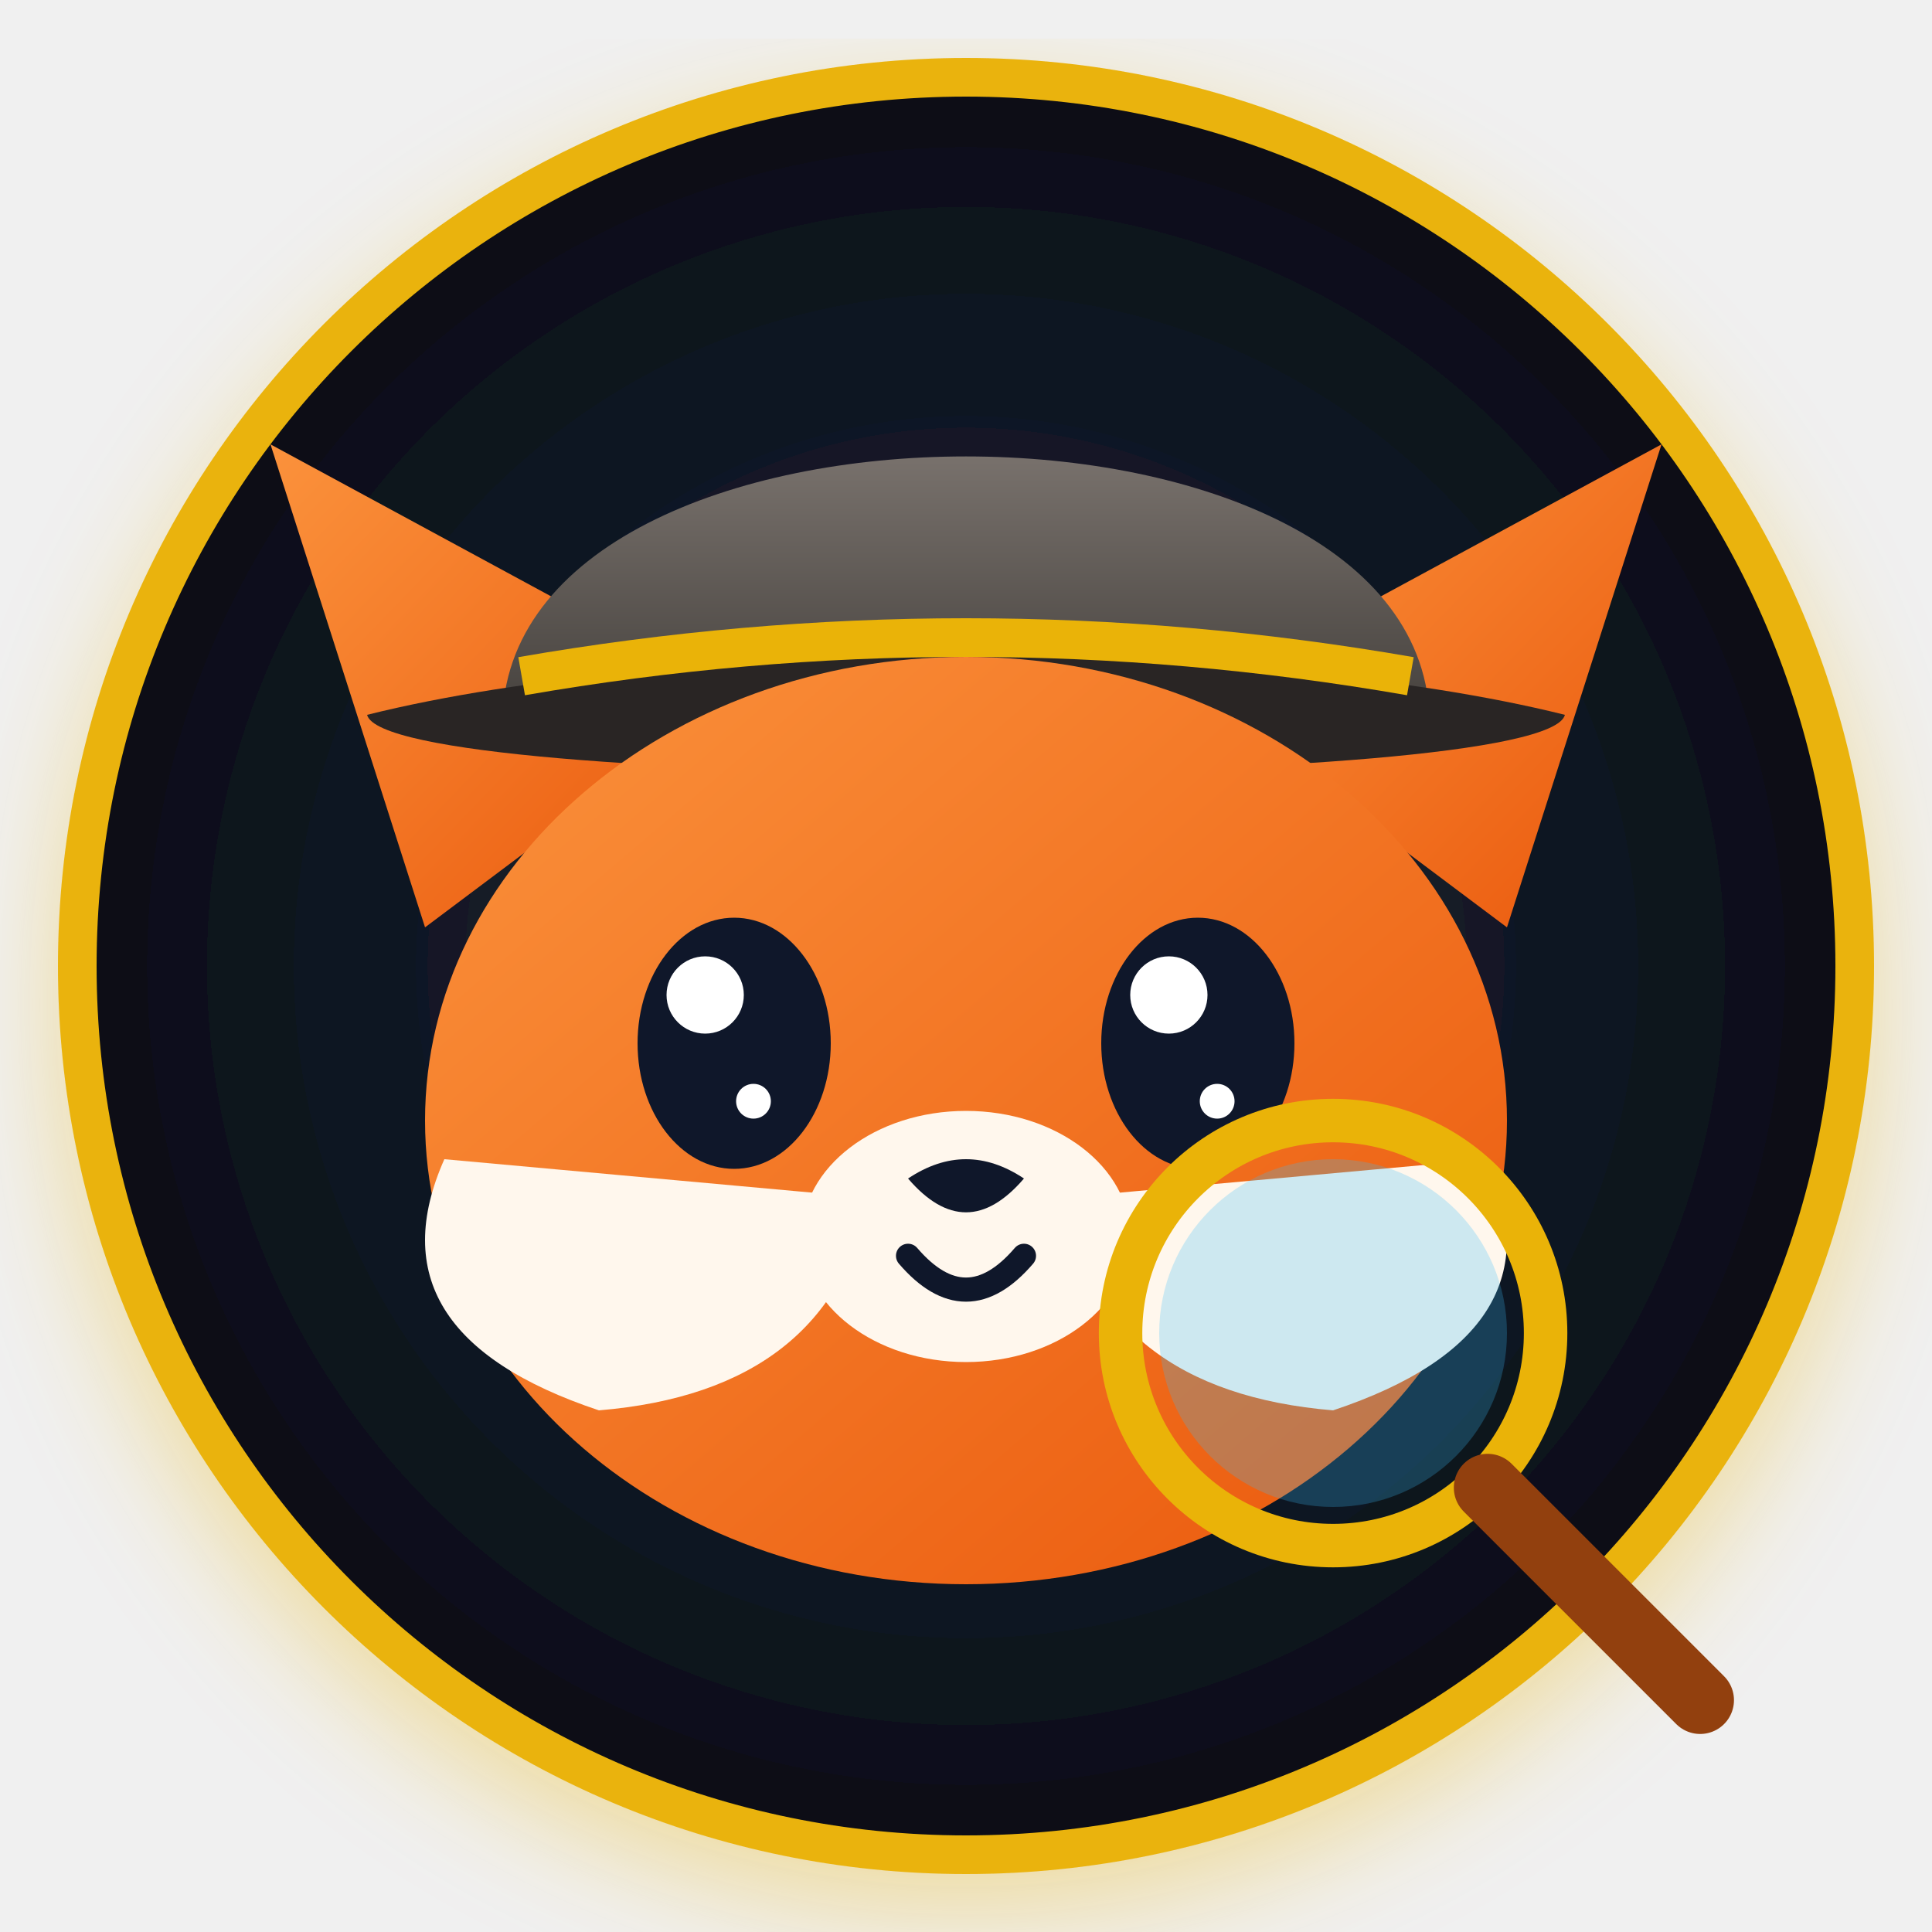
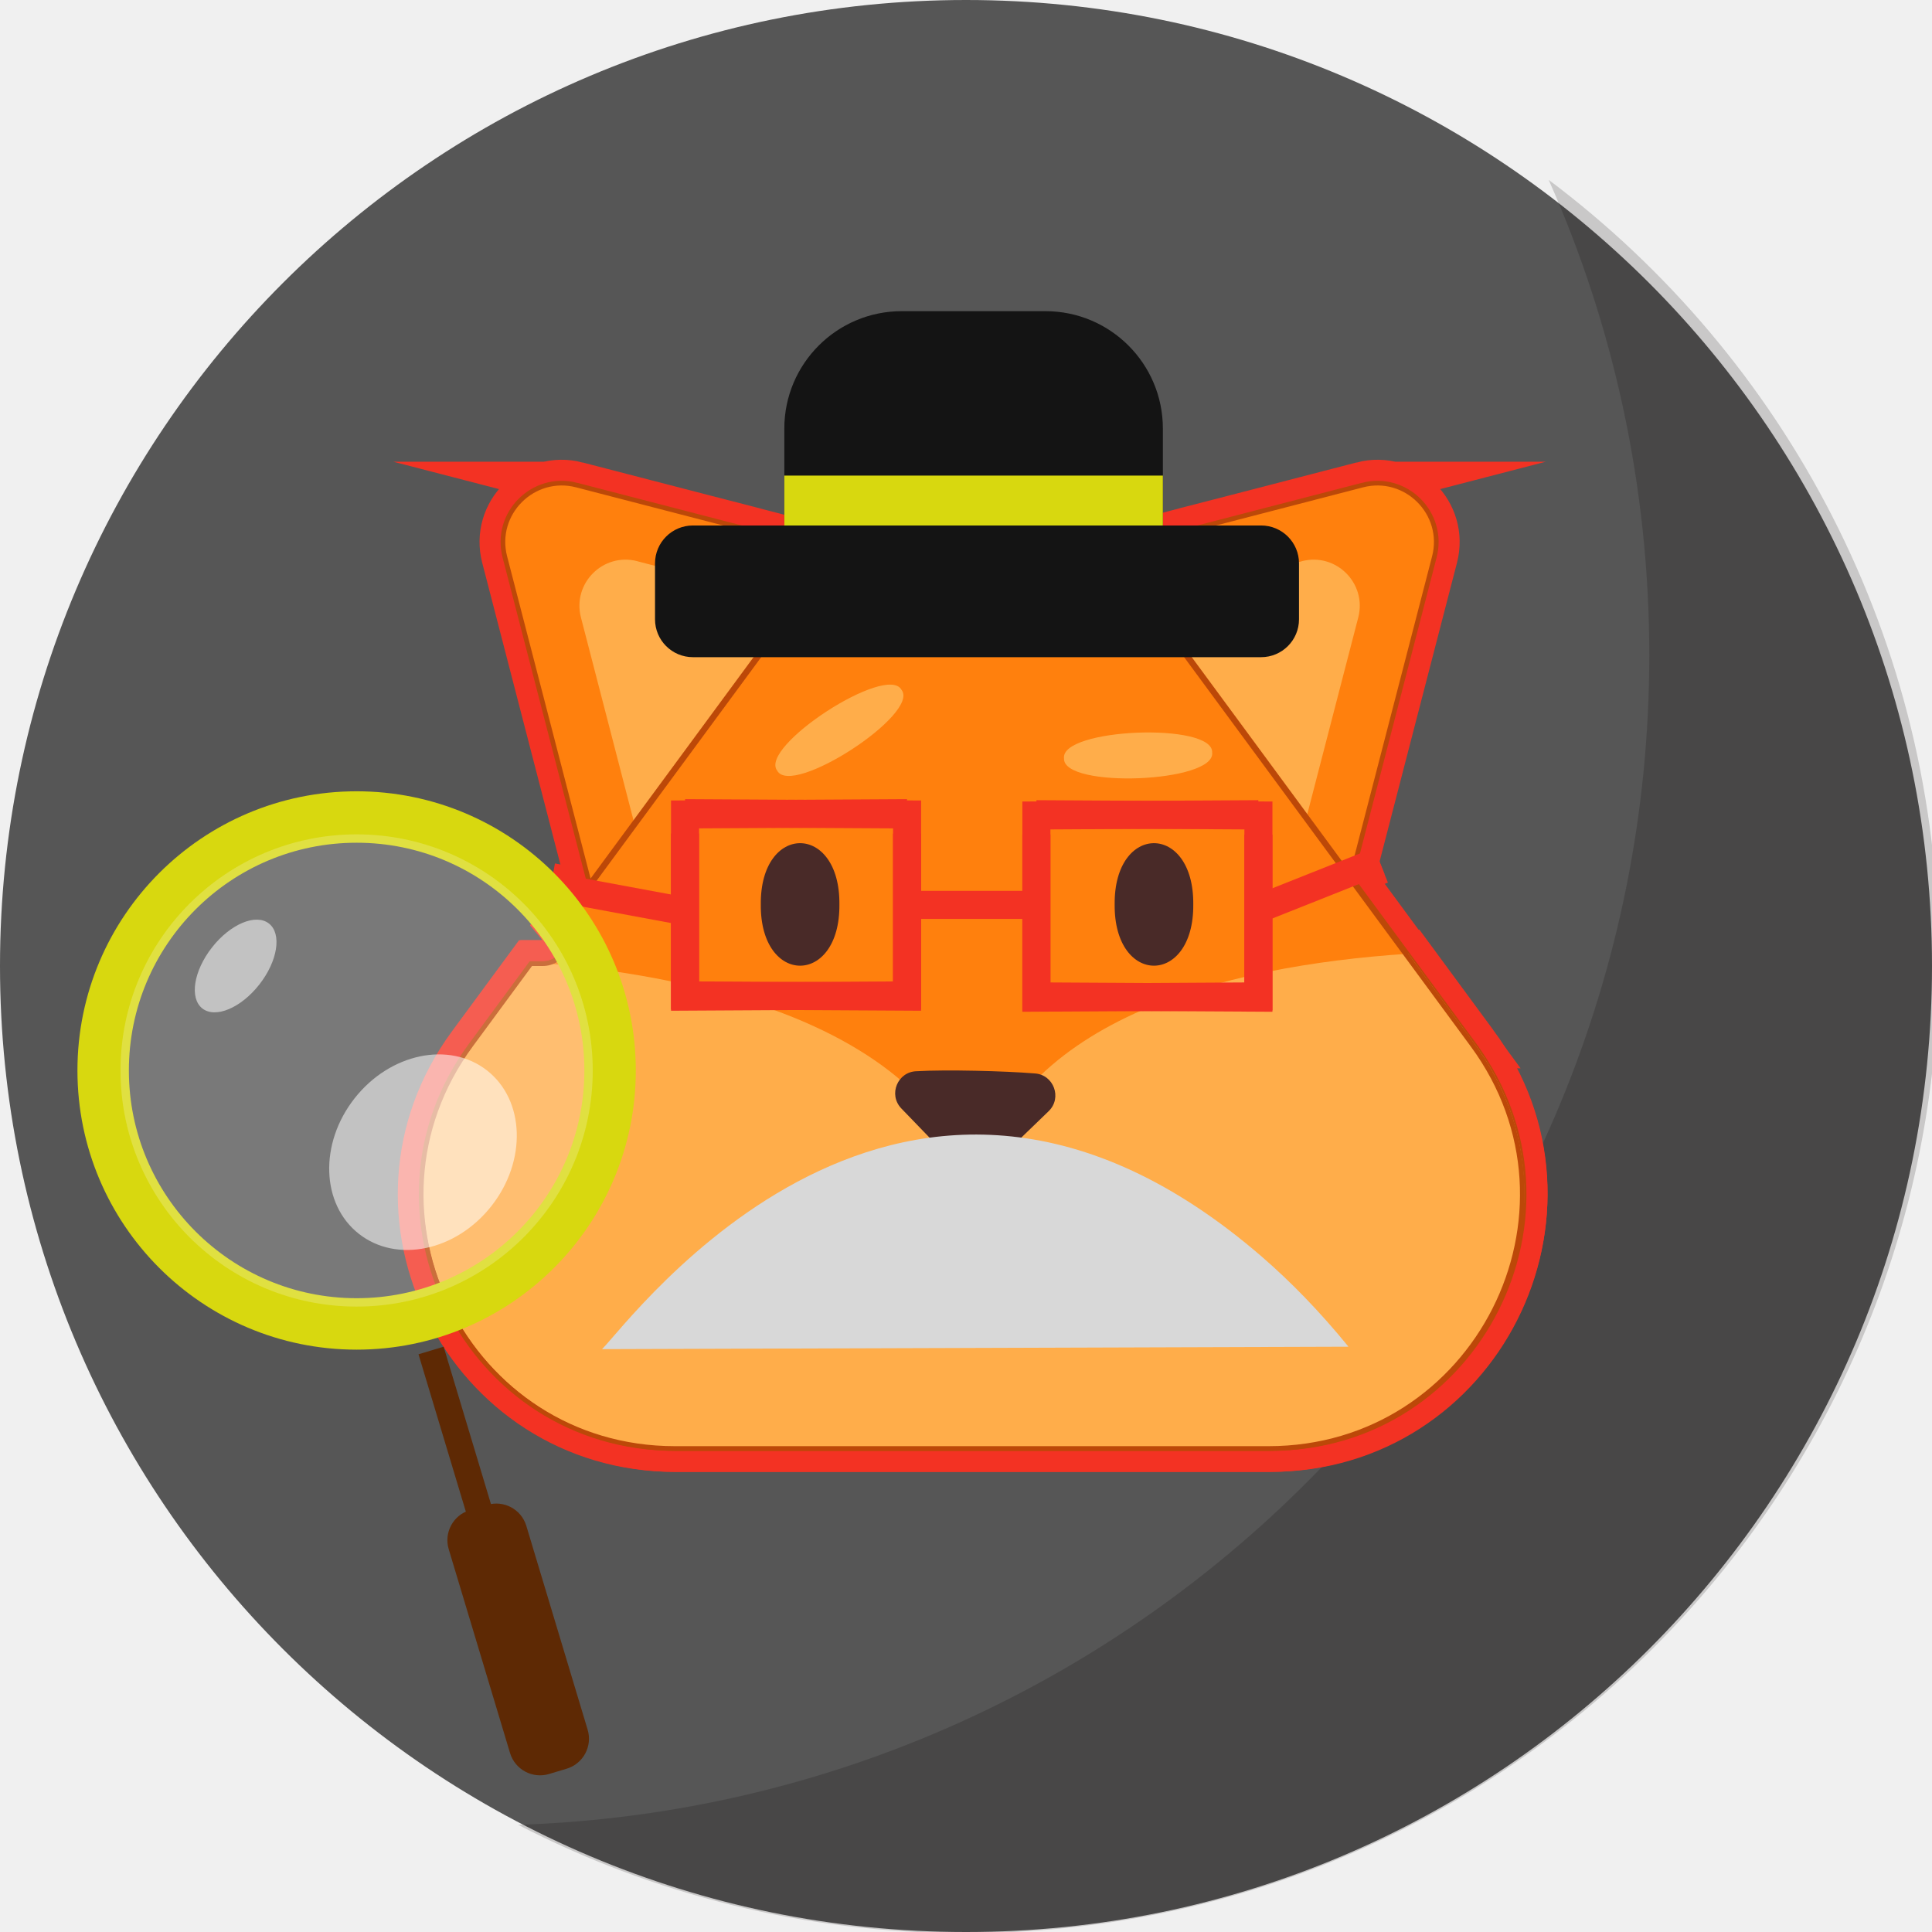
- <svg xmlns="http://www.w3.org/2000/svg" viewBox="0 0 200 200" width="200" height="200">
+ <svg xmlns="http://www.w3.org/2000/svg" viewBox="1479.29 318.75 413.14 413.14">
  <defs>
-     <radialGradient id="bg-det" cx="50%" cy="50%" r="50%">
-       <stop offset="0%" stop-color="#1e293b" />
-       <stop offset="100%" stop-color="#090d16" />
-     </radialGradient>
-     <linearGradient id="fur-det" x1="0%" y1="0%" x2="100%" y2="100%">
-       <stop offset="0%" stop-color="#fb923c" />
-       <stop offset="100%" stop-color="#ea580c" />
-     </linearGradient>
-     <linearGradient id="hat-grad" x1="0%" y1="0%" x2="0%" y2="100%">
-       <stop offset="0%" stop-color="#78716c" />
-       <stop offset="100%" stop-color="#44403c" />
-     </linearGradient>
-     <filter id="glow-det" x="-20%" y="-20%" width="140%" height="140%">
-       <feDropShadow dx="0" dy="4" stdDeviation="6" flood-color="#eab308" flood-opacity="0.35" />
-     </filter>
+     <style>
+       .cls-1 {
+         fill: #492a28;
+       }
+ 
+       .cls-2 {
+         fill: #141414;
+       }
+ 
+       .cls-3 {
+         fill: #5e2904;
+       }
+ 
+       .cls-4 {
+         stroke: #d8d80f;
+         stroke-width: 11px;
+       }
+ 
+       .cls-4, .cls-5, .cls-6, .cls-7, .cls-8, .cls-9 {
+         stroke-miterlimit: 10;
+       }
+ 
+       .cls-4, .cls-5, .cls-7, .cls-8 {
+         fill: none;
+       }
+ 
+       .cls-10 {
+         fill: #d8d80f;
+       }
+ 
+       .cls-11 {
+         opacity: .54;
+       }
+ 
+       .cls-11, .cls-12 {
+         fill: #fff;
+       }
+ 
+       .cls-5, .cls-6 {
+         stroke: #bc4808;
+       }
+ 
+       .cls-6 {
+         fill: #ff800d;
+       }
+ 
+       .cls-7 {
+         stroke-width: 6px;
+       }
+ 
+       .cls-7, .cls-9 {
+         stroke: #f33223;
+       }
+ 
+       .cls-8 {
+         stroke: #492a28;
+         stroke-width: 2px;
+       }
+ 
+       .cls-13 {
+         fill: #ffad4a;
+       }
+ 
+       .cls-14 {
+         fill: #d8d8d8;
+       }
+ 
+       .cls-15 {
+         fill: #232221;
+       }
+ 
+       .cls-12 {
+         opacity: .21;
+       }
+ 
+       .cls-16 {
+         fill: #565656;
+       }
+ 
+       .cls-17 {
+         fill: #030000;
+         opacity: .17;
+       }
+ 
+       .cls-9 {
+         fill: #f33223;
+         stroke-width: 10px;
+       }
+     </style>
  </defs>
-   <circle cx="100" cy="100" r="92" fill="url(#bg-det)" stroke="#eab308" stroke-width="4" filter="url(#glow-det)" />
-   <path d="M 44 96 L 28 46 L 76 72 Z" fill="url(#fur-det)" />
-   <path d="M 156 96 L 172 46 L 124 72 Z" fill="url(#fur-det)" />
-   <path d="M 52 75 C 52 38 148 38 148 75 Z" fill="url(#hat-grad)" />
-   <path d="M 38 74 C 70 66 130 66 162 74 C 160 82 40 82 38 74 Z" fill="#292524" />
-   <path d="M 54 70 Q 100 62 146 70" fill="none" stroke="#eab308" stroke-width="4" />
-   <ellipse cx="100" cy="116" rx="56" ry="48" fill="url(#fur-det)" />
-   <path d="M 46 120 Q 38 138 62 146 Q 86 144 90 124 Z" fill="#fff7ed" />
-   <path d="M 154 120 Q 162 138 138 146 Q 114 144 110 124 Z" fill="#fff7ed" />
-   <ellipse cx="76" cy="108" rx="10" ry="13" fill="#0f172a" />
-   <circle cx="73" cy="103" r="4" fill="#ffffff" />
-   <circle cx="78" cy="114" r="1.8" fill="#ffffff" />
-   <ellipse cx="124" cy="108" rx="10" ry="13" fill="#0f172a" />
-   <circle cx="121" cy="103" r="4" fill="#ffffff" />
-   <circle cx="126" cy="114" r="1.8" fill="#ffffff" />
-   <ellipse cx="100" cy="128" rx="17" ry="13" fill="#fff7ed" />
-   <path d="M 94 122 Q 100 118 106 122 Q 100 129 94 122 Z" fill="#0f172a" />
-   <path d="M 94 130 Q 100 137 106 130" fill="none" stroke="#0f172a" stroke-width="2.5" stroke-linecap="round" />
-   <circle cx="138" cy="138" r="22" fill="none" stroke="#eab308" stroke-width="4.5" />
-   <circle cx="138" cy="138" r="18" fill="#38bdf8" fill-opacity="0.25" />
-   <path d="M 154 154 L 176 176" stroke="#92400e" stroke-width="7" stroke-linecap="round" />
+   <g id="Capa_6" data-name="Capa 6">
+     <circle class="cls-16" cx="1685.86" cy="525.32" r="206.57" />
+     <g id="Capa_9" data-name="Capa 9">
+       <path class="cls-17" d="M1810.46,357.21c13.82,31.06,21.51,65.45,21.51,101.63,0,135.41-107.54,245.69-241.87,250.13,28.61,14.79,61.08,23.16,95.51,23.16,115.01,0,208.24-93.23,208.24-208.24,0-68.17-32.76-128.69-83.39-166.68Z" />
+       <path class="cls-15" d="M1606.98,503.77c38.82,2.3,52.8,24.5,54.29,26.03s-38.03-43.64-36.74-40.58" />
+       <path class="cls-15" d="M1606.98,503.77c38.82,2.3,52.8,24.5,54.29,26.03s-38.03-43.64-36.74-40.58" />
+     </g>
+   </g>
+   <g id="Capa_2" data-name="Capa 2">
+     <g>
+       <g>
+         <path class="cls-9" d="M1770.65,422.48l-70.18,18.19c-9.44,2.45-12.65,14.23-5.75,21.12l51.99,51.99c6.9,6.9,18.68,3.69,21.12-5.75l18.18-70.18c2.41-9.31-6.06-17.78-15.37-15.37Z" />
+         <path class="cls-9" d="M1757.71,438.76l-44.42,11.51c-7.39,1.92-9.91,11.14-4.51,16.54l32.91,32.91c5.4,5.4,14.63,2.89,16.54-4.51l11.51-44.42c1.89-7.29-4.75-13.93-12.04-12.04Z" />
+       </g>
+       <g>
+         <path class="cls-9" d="M1602.61,422.48l70.18,18.19c9.44,2.45,12.65,14.23,5.75,21.12l-51.99,51.99c-6.9,6.9-18.68,3.69-21.12-5.75l-18.18-70.18c-2.41-9.31,6.06-17.78,15.37-15.37Z" />
+         <path class="cls-9" d="M1615.55,438.76l44.42,11.51c7.39,1.92,9.91,11.14,4.51,16.54l-32.91,32.91c-5.4,5.4-14.63,2.89-16.54-4.51l-11.51-44.42c-1.89-7.29,4.75-13.93,12.04-12.04Z" />
+       </g>
+       <path class="cls-9" d="M1794.57,542.2l-63.46-86.19c-21.65-29.41-65.61-29.41-87.26,0l-44.67,60.67c2.09,2.89.81,8.14-3.86,8.14h-2.14l-12.8,17.38c-26.34,35.77-.8,86.3,43.63,86.3h126.92c44.43,0,69.97-50.53,43.63-86.3Z" />
+       <path class="cls-9" d="M1794.57,541.95l-14.17-19.25c-39.52,2.6-85.8,14.1-93.31,52.78,0,0-.26-42.45-90.94-50.72-.26.04-.53.06-.82.06h-2.32l-12.61,17.13c-26.34,35.77-.8,86.3,43.63,86.3h126.92c44.43,0,69.97-50.53,43.63-86.3Z" />
+       <g>
+         <path class="cls-9" d="M1703.53,556.37l-12.62,12.19c-1.87,1.8-4.85,1.75-6.65-.12l-12.22-12.65c-2.85-2.95-.82-7.88,3.28-7.97,6.33-.37,18.84-.05,25.19.47,4.1.22,5.97,5.23,3.02,8.08Z" />
+         <path class="cls-9" d="M1688.22,568s-6.55,11.63-15.26,11.63" />
+         <path class="cls-9" d="M1686.89,568s6.55,11.63,15.26,11.63" />
+         <path class="cls-9" d="M1658.79,512.15c.16,17.47-16.97,17.47-16.81,0-.16-17.46,16.97-17.46,16.81,0Z" />
+         <path class="cls-9" d="M1734.46,512.15c.16,17.47-16.97,17.47-16.81,0-.16-17.46,16.97-17.46,16.81,0Z" />
+         <path class="cls-9" d="M1741.9,482.34c.56,6.5-32.27,6.5-31.71,0-.56-6.5,32.27-6.5,31.71,0Z" />
+         <path class="cls-9" d="M1666.24,482.34c.56,6.5-32.27,6.5-31.71,0-.56-6.5,32.27-6.5,31.71,0Z" />
+       </g>
+       <path class="cls-9" d="M1794.18,542.2l-63.46-86.19c-21.65-29.41-65.61-29.41-87.26,0l-44.48,60.41c2.37,2.82,1.15,8.4-3.65,8.4h-2.53l-12.8,17.38c-26.34,35.77-.8,86.3,43.63,86.3h126.92c44.43,0,69.97-50.53,43.63-86.3Z" />
+       <g>
+         <polyline class="cls-9" points="1625.78 492.64 1673.26 492.91 1673.26 531.87 1625.78 531.6 1625.78 497.01" />
+         <polyline class="cls-9" points="1673.26 492.64 1625.78 492.91 1625.78 531.87 1673.26 531.6 1673.26 497.01" />
+       </g>
+       <g>
+         <polyline class="cls-9" points="1700.91 492.86 1748.39 493.13 1748.39 532.09 1700.91 531.82 1700.91 497.23" />
+         <polyline class="cls-9" points="1748.39 492.86 1700.91 493.13 1700.91 532.09 1748.39 531.82 1748.39 497.23" />
+       </g>
+       <line class="cls-9" x1="1673.26" y1="512.25" x2="1700.91" y2="512.25" />
+       <line class="cls-9" x1="1746.72" y1="513.78" x2="1774.23" y2="502.84" />
+       <line class="cls-9" x1="1626.54" y1="513.78" x2="1597.05" y2="508.31" />
+     </g>
+     <path class="cls-6" d="M1770.65,422.48l-70.18,18.19c-9.44,2.45-12.65,14.23-5.75,21.12l51.99,51.99c6.9,6.9,18.68,3.69,21.12-5.75l18.18-70.18c2.41-9.31-6.06-17.78-15.37-15.37Z" />
+     <path class="cls-13" d="M1757.71,438.76l-44.42,11.51c-7.39,1.92-9.91,11.14-4.51,16.54l32.91,32.91c5.4,5.4,14.63,2.89,16.54-4.51l11.51-44.42c1.89-7.29-4.75-13.93-12.04-12.04Z" />
+     <path class="cls-6" d="M1602.61,422.48l70.18,18.19c9.44,2.45,12.65,14.23,5.75,21.12l-51.99,51.99c-6.9,6.9-18.68,3.69-21.12-5.75l-18.18-70.18c-2.41-9.31,6.06-17.78,15.37-15.37Z" />
+     <path class="cls-13" d="M1615.55,438.76l44.42,11.51c7.39,1.92,9.91,11.14,4.51,16.54l-32.91,32.91c-5.4,5.4-14.63,2.89-16.54-4.51l-11.51-44.42c-1.89-7.29,4.75-13.93,12.04-12.04Z" />
+     <path class="cls-6" d="M1794.57,542.2l-63.46-86.19c-21.65-29.41-65.61-29.41-87.26,0l-44.67,60.67c2.09,2.89.81,8.14-3.86,8.14h-2.14l-12.8,17.38c-26.34,35.77-.8,86.3,43.63,86.3h126.92c44.43,0,69.97-50.53,43.63-86.3Z" />
+     <path class="cls-13" d="M1794.57,541.95l-14.17-19.25c-39.52,2.6-85.8,14.1-93.31,52.78,0,0-.26-42.45-90.94-50.72-.26.04-.53.06-.82.06h-2.32l-12.61,17.13c-26.34,35.77-.8,86.3,43.63,86.3h126.92c44.43,0,69.97-50.53,43.63-86.3Z" />
+     <path class="cls-1" d="M1703.53,556.37l-12.62,12.19c-1.87,1.8-4.85,1.75-6.65-.12l-12.22-12.65c-2.85-2.95-.82-7.88,3.28-7.97,6.33-.37,18.84-.05,25.19.47,4.1.22,5.97,5.23,3.02,8.08Z" />
+     <path class="cls-8" d="M1688.22,568s-6.55,11.63-15.26,11.63" />
+     <path class="cls-8" d="M1686.89,568s6.55,11.63,15.26,11.63" />
+     <path class="cls-1" d="M1658.79,512.15c.16,17.47-16.97,17.47-16.81,0-.16-17.46,16.97-17.46,16.81,0Z" />
+     <path class="cls-1" d="M1734.46,512.15c.16,17.47-16.97,17.47-16.81,0-.16-17.46,16.97-17.46,16.81,0Z" />
+     <path class="cls-13" d="M1738.5,479.66c.82,6.47-31.98,7.78-31.68,1.27-.82-6.47,31.98-7.78,31.68-1.27Z" />
+     <path class="cls-13" d="M1672.08,466.28c4.01,5.14-23.52,23.03-26.59,17.27-4.01-5.14,23.52-23.03,26.59-17.27Z" />
+     <path class="cls-5" d="M1794.18,542.2l-63.46-86.19c-21.65-29.41-65.61-29.41-87.26,0l-44.48,60.41c2.37,2.82,1.15,8.4-3.65,8.4h-2.53l-12.8,17.38c-26.34,35.77-.8,86.3,43.63,86.3h126.92c44.43,0,69.97-50.53,43.63-86.3Z" />
+     <polyline class="cls-7" points="1625.78 492.64 1673.26 492.91 1673.26 531.87 1625.78 531.6 1625.78 497.01" />
+     <polyline class="cls-7" points="1673.26 492.64 1625.78 492.91 1625.78 531.87 1673.26 531.6 1673.26 497.01" />
+     <polyline class="cls-7" points="1700.91 492.86 1748.39 493.13 1748.39 532.09 1700.91 531.82 1700.91 497.23" />
+     <polyline class="cls-7" points="1748.39 492.86 1700.91 493.13 1700.91 532.09 1748.39 531.82 1748.39 497.23" />
+     <line class="cls-7" x1="1673.26" y1="512.25" x2="1700.91" y2="512.25" />
+     <line class="cls-7" x1="1746.72" y1="513.78" x2="1774.23" y2="502.84" />
+     <line class="cls-7" x1="1626.54" y1="513.78" x2="1597.05" y2="508.31" />
+   </g>
+   <g id="Capa_12" data-name="Capa 12">
+     <path class="cls-14" d="M1608.03,607.25c6.04-5.92,64.47-86.2,141.26-19.62,5.98,5.19,12.13,11.46,18.36,19.1" />
+     <circle class="cls-4" cx="1555.55" cy="547.66" r="54.2" />
+     <rect class="cls-3" x="1581.44" y="639.87" width="17.33" height="58.91" rx="6.7" ry="6.7" transform="translate(3305.616 852.1687) rotate(163.2558)" />
+     <rect class="cls-3" x="1574.38" y="606.58" width="5.61" height="39.62" transform="translate(-113.59 480.94) rotate(-16.74)" />
+     <circle class="cls-12" cx="1555.55" cy="547.66" r="50.49" />
+     <ellipse class="cls-11" cx="1529.68" cy="525.32" rx="11.54" ry="6.43" transform="translate(172.283 1404.723) rotate(-51.891)" />
+     <ellipse class="cls-11" cx="1569.74" cy="565.13" rx="22.2" ry="18.62" transform="translate(156.2977 1451.489) rotate(-51.891)" />
+     <rect class="cls-2" x="1647.01" y="385.29" width="80.95" height="70.33" rx="25.11" ry="25.11" />
+     <rect class="cls-10" x="1647.01" y="420.45" width="80.95" height="35.17" />
+     <rect class="cls-2" x="1619.36" y="431.12" width="137.71" height="28.16" rx="8.1" ry="8.1" />
+   </g>
</svg>
